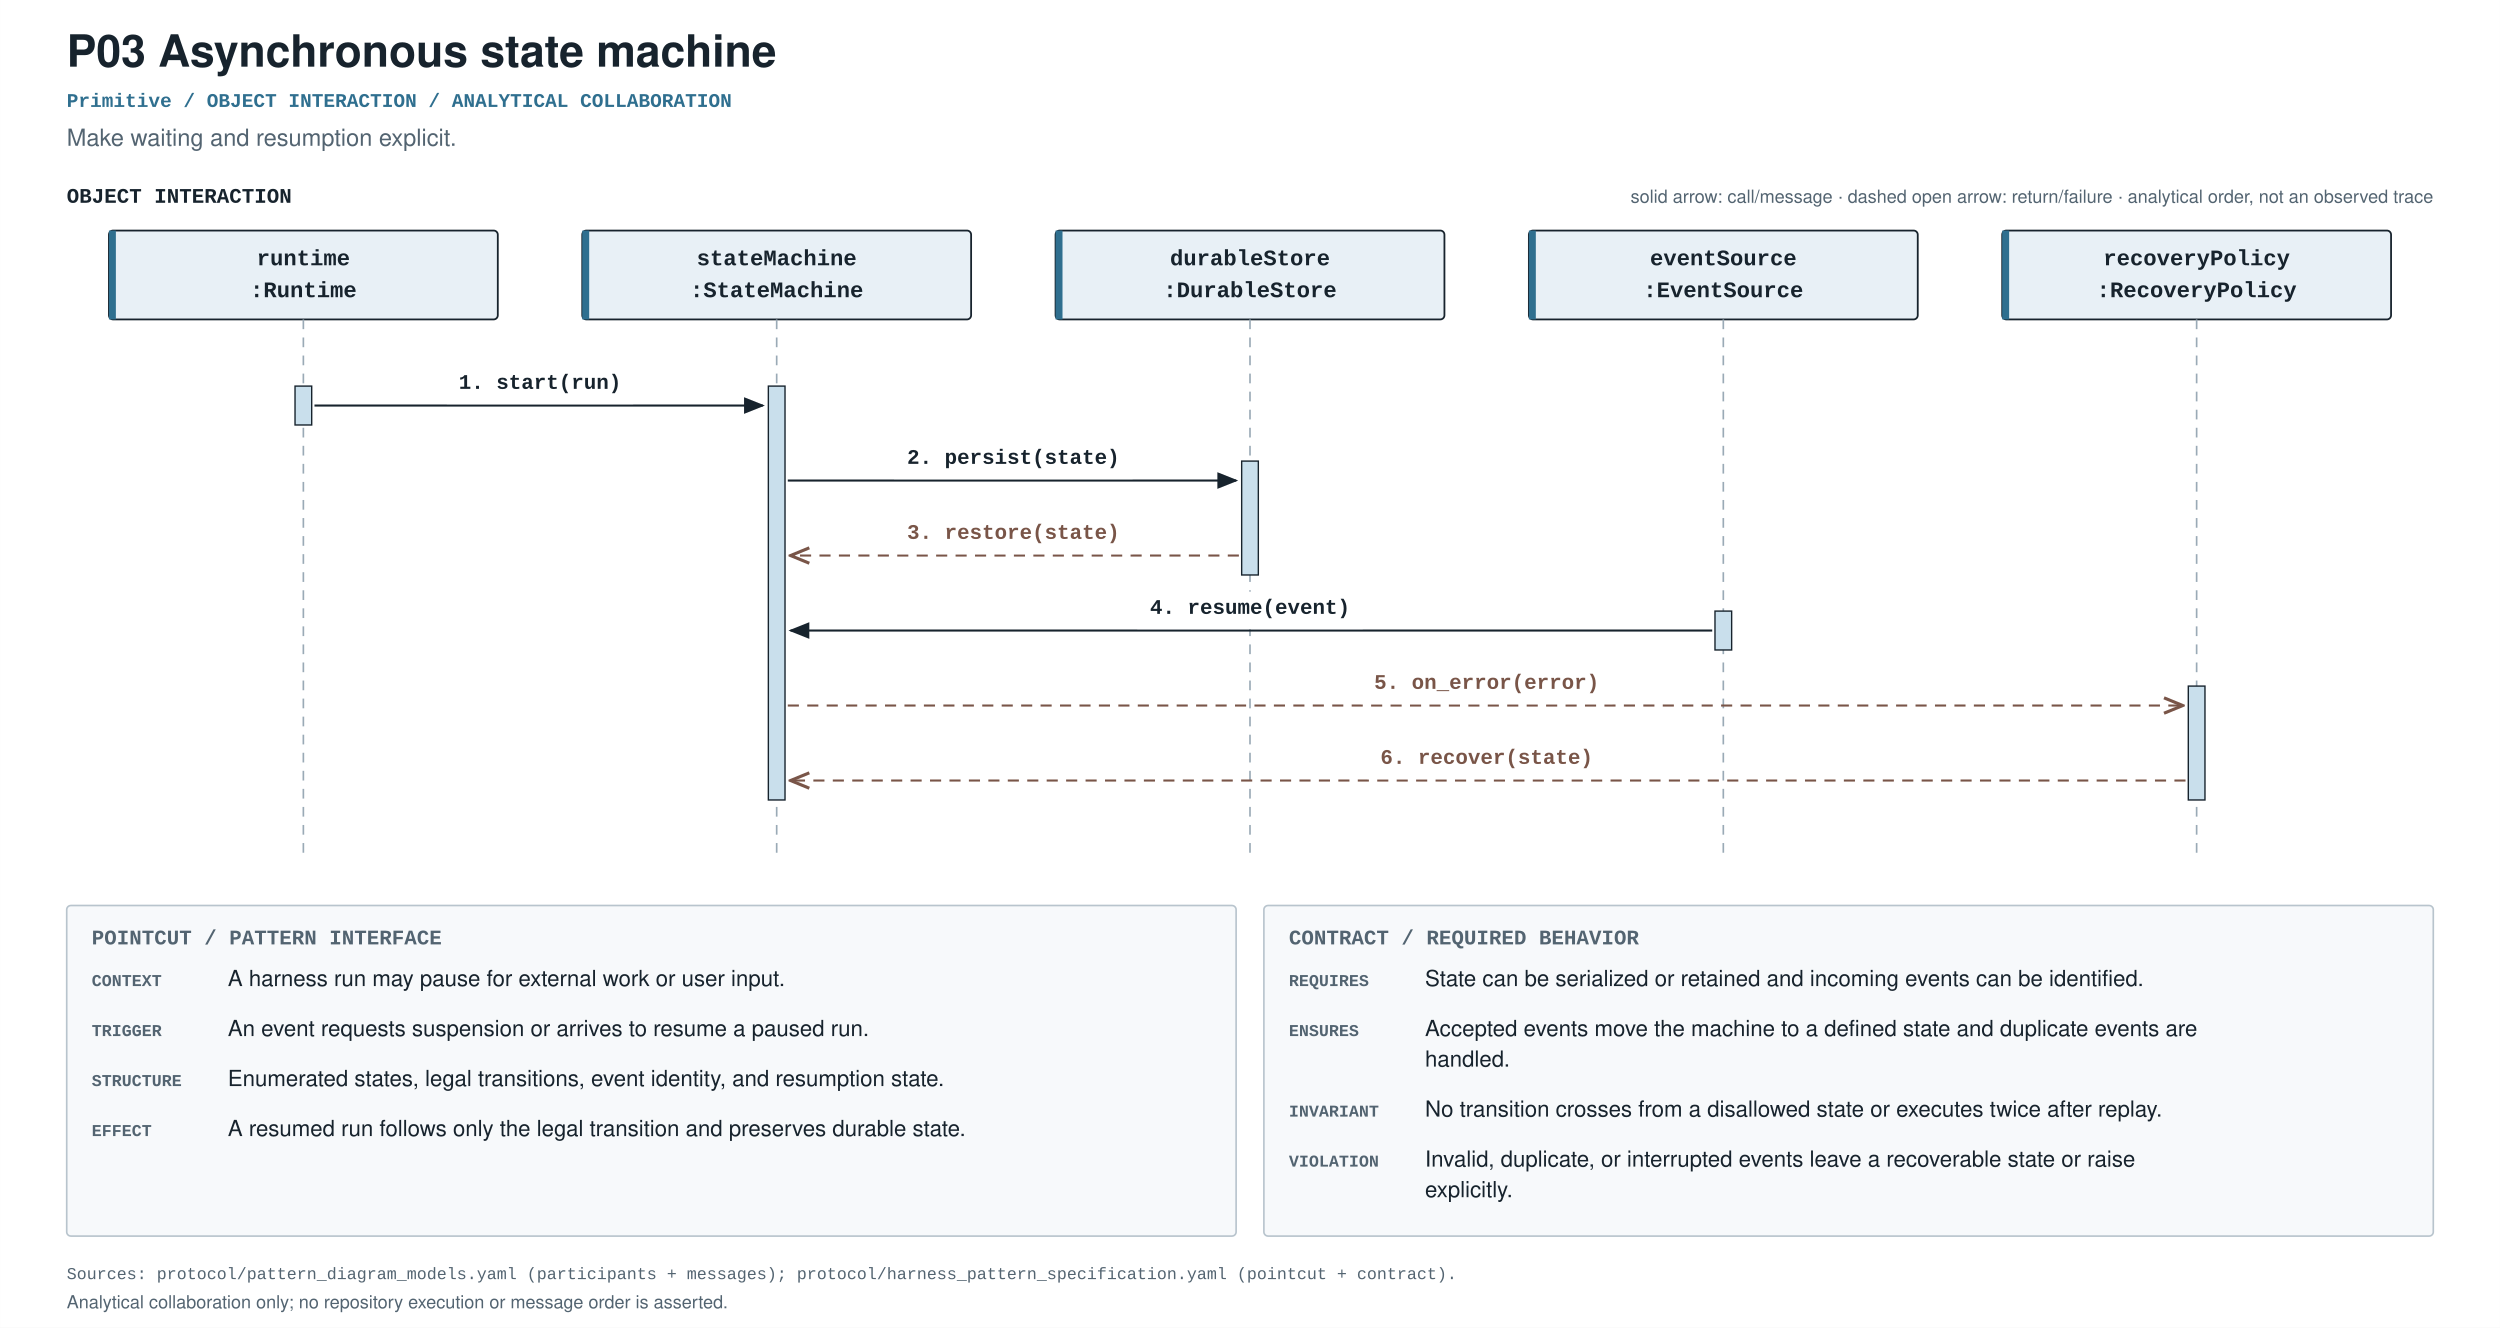
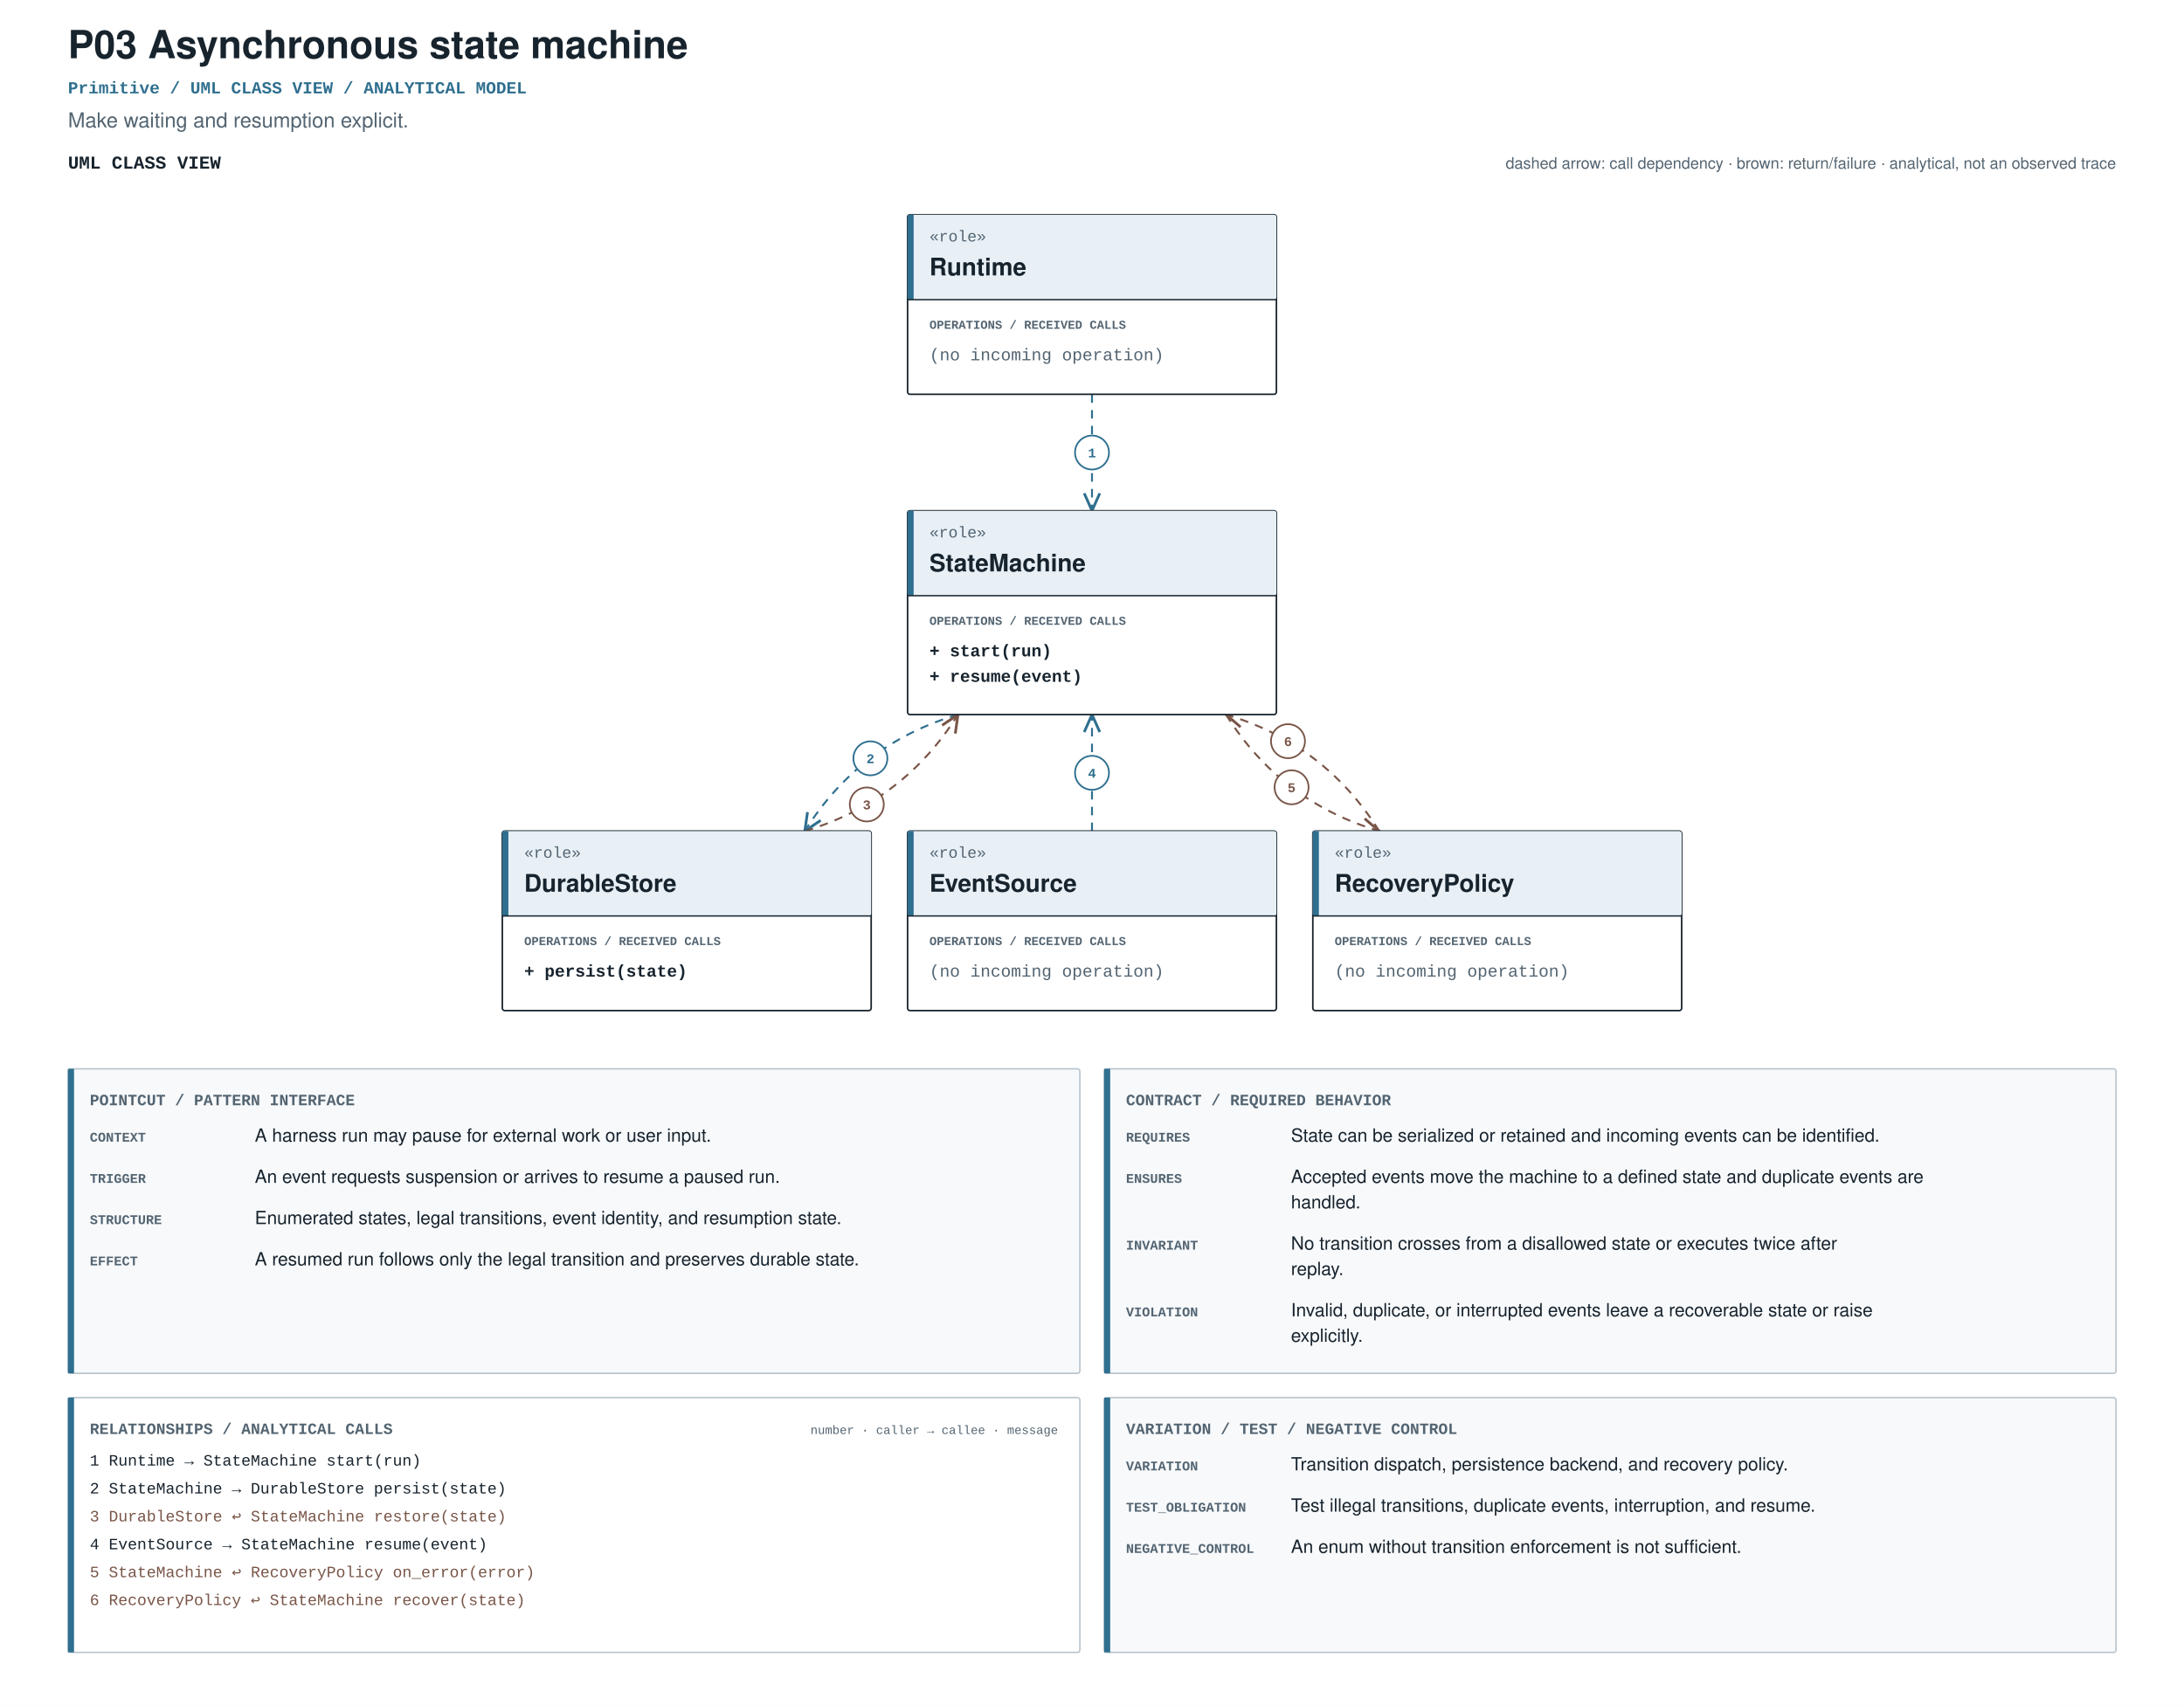
- <svg xmlns="http://www.w3.org/2000/svg" viewBox="0 0 1800 956" width="183mm" height="97.19mm" role="img" data-diagram-type="object-interaction" data-pattern-id="P03" aria-labelledby="title-P03 desc-P03">
+ <svg xmlns="http://www.w3.org/2000/svg" viewBox="0 0 1800 1406" width="183mm" height="142.94mm" role="img" data-diagram-type="uml-class" data-pattern-id="P03" aria-labelledby="title-P03 desc-P03">
  <defs>
-     <marker id="filledArrow" markerWidth="10" markerHeight="8" refX="9" refY="4" orient="auto" markerUnits="strokeWidth">
-       <path d="M0,0 L10,4 L0,8 Z" fill="#17232D" />
+     <marker id="umlOpenAccent" markerWidth="12" markerHeight="10" refX="10" refY="5" orient="auto" markerUnits="strokeWidth">
+       <path d="M1,1 L10,5 L1,9" fill="none" stroke="#2F6F8F" stroke-width="1.4" />
    </marker>
-     <marker id="openArrow" markerWidth="11" markerHeight="9" refX="10" refY="4.5" orient="auto" markerUnits="strokeWidth">
-       <path d="M1,0.8 L10,4.5 L1,8.2" fill="none" stroke="#795548" stroke-width="1.5" />
+     <marker id="umlOpenReturn" markerWidth="12" markerHeight="10" refX="10" refY="5" orient="auto" markerUnits="strokeWidth">
+       <path d="M1,1 L10,5 L1,9" fill="none" stroke="#795548" stroke-width="1.4" />
    </marker>
  </defs>
-   <rect x="0" y="0" width="1800" height="956" rx="0" fill="#FFFFFF" stroke="none" stroke-width="1.2" />
-   <text x="48" y="48" font-family="Helvetica Neue, Helvetica, Arial, sans-serif" font-size="32" font-weight="700" fill="#17232D" text-anchor="start">P03  Asynchronous state machine</text>
-   <text x="48" y="77" font-family="Menlo, Monaco, Courier New, monospace" font-size="14" font-weight="700" fill="#2F6F8F" text-anchor="start">Primitive / OBJECT INTERACTION / ANALYTICAL COLLABORATION</text>
+   <rect x="0" y="0" width="1800" height="1406" rx="0" fill="#FFFFFF" stroke="none" stroke-width="1.2" />
+   <text x="56" y="48" font-family="Helvetica Neue, Helvetica, Arial, sans-serif" font-size="32" font-weight="700" fill="#17232D" text-anchor="start">P03  Asynchronous state machine</text>
+   <text x="56" y="77" font-family="Menlo, Monaco, Courier New, monospace" font-size="14" font-weight="700" fill="#2F6F8F" text-anchor="start">Primitive / UML CLASS VIEW / ANALYTICAL MODEL</text>
  <text font-family="Helvetica Neue, Helvetica, Arial, sans-serif" font-size="17" font-weight="400" fill="#536471" text-anchor="start">
-     <tspan x="48" y="105">Make waiting and resumption explicit.</tspan>
+     <tspan x="56" y="105">Make waiting and resumption explicit.</tspan>
  </text>
-   <text x="48" y="146" font-family="Menlo, Monaco, Courier New, monospace" font-size="15" font-weight="700" fill="#17232D" text-anchor="start">OBJECT INTERACTION</text>
-   <text x="1752" y="146" font-family="Helvetica Neue, Helvetica, Arial, sans-serif" font-size="13" font-weight="400" fill="#536471" text-anchor="end">solid arrow: call/message · dashed open arrow: return/failure · analytical order, not an observed trace</text>
-   <g class="participant" data-participant="Runtime" data-role="Runtime" data-instance="runtime">
-     <rect x="78.4" y="166" width="280" height="64" rx="3" fill="#E8F0F6" stroke="#17232D" stroke-width="1.3" class="object-header" />
-     <rect x="78.4" y="166" width="5" height="64" rx="0" fill="#2F6F8F" stroke="none" stroke-width="1.2" />
-     <text x="218.4" y="191" font-family="Menlo, Monaco, Courier New, monospace" font-size="16" font-weight="600" fill="#17232D" text-anchor="middle" class="instance-name">runtime</text>
-     <text x="218.4" y="214" font-family="Menlo, Monaco, Courier New, monospace" font-size="16" font-weight="700" fill="#17232D" text-anchor="middle" class="role-name">:Runtime</text>
-     <line class="lifeline" x1="218.4" y1="230" x2="218.4" y2="618" stroke="#9AAAB6" stroke-width="1.2" stroke-dasharray="7 6" />
-     <rect x="212.4" y="278" width="12" height="28" rx="0" fill="#C9DFEC" stroke="#17232D" stroke-width="1" class="activation" />
+   <text x="56" y="139" font-family="Menlo, Monaco, Courier New, monospace" font-size="15" font-weight="700" fill="#17232D" text-anchor="start">UML CLASS VIEW</text>
+   <text x="1744" y="139" font-family="Helvetica Neue, Helvetica, Arial, sans-serif" font-size="13" font-weight="400" fill="#536471" text-anchor="end">dashed arrow: call dependency · brown: return/failure · analytical, not an observed trace</text>
+   <g class="dependency forward" data-source="Runtime" data-target="StateMachine" data-numbers="1" data-messages="start(run)">
+     <path d="M 900 325 Q 900 373 900 421" fill="none" stroke="#2F6F8F" stroke-width="1.6" stroke-dasharray="7 6" marker-end="url(#umlOpenAccent)" />
  </g>
-   <g class="participant" data-participant="StateMachine" data-role="StateMachine" data-instance="stateMachine">
-     <rect x="419.2" y="166" width="280" height="64" rx="3" fill="#E8F0F6" stroke="#17232D" stroke-width="1.3" class="object-header" />
-     <rect x="419.2" y="166" width="5" height="64" rx="0" fill="#2F6F8F" stroke="none" stroke-width="1.2" />
-     <text x="559.2" y="191" font-family="Menlo, Monaco, Courier New, monospace" font-size="16" font-weight="600" fill="#17232D" text-anchor="middle" class="instance-name">stateMachine</text>
-     <text x="559.2" y="214" font-family="Menlo, Monaco, Courier New, monospace" font-size="16" font-weight="700" fill="#17232D" text-anchor="middle" class="role-name">:StateMachine</text>
-     <line class="lifeline" x1="559.2" y1="230" x2="559.2" y2="618" stroke="#9AAAB6" stroke-width="1.2" stroke-dasharray="7 6" />
-     <rect x="553.2" y="278" width="12" height="298" rx="0" fill="#C9DFEC" stroke="#17232D" stroke-width="1" class="activation" />
+   <g class="dependency forward" data-source="StateMachine" data-target="DurableStore" data-numbers="2" data-messages="persist(state)">
+     <path d="M 789.54 589 Q 708.27 613.12 663.31 685" fill="none" stroke="#2F6F8F" stroke-width="1.6" stroke-dasharray="7 6" marker-end="url(#umlOpenAccent)" />
  </g>
-   <g class="participant" data-participant="DurableStore" data-role="DurableStore" data-instance="durableStore">
-     <rect x="760" y="166" width="280" height="64" rx="3" fill="#E8F0F6" stroke="#17232D" stroke-width="1.3" class="object-header" />
-     <rect x="760" y="166" width="5" height="64" rx="0" fill="#2F6F8F" stroke="none" stroke-width="1.2" />
-     <text x="900" y="191" font-family="Menlo, Monaco, Courier New, monospace" font-size="16" font-weight="600" fill="#17232D" text-anchor="middle" class="instance-name">durableStore</text>
-     <text x="900" y="214" font-family="Menlo, Monaco, Courier New, monospace" font-size="16" font-weight="700" fill="#17232D" text-anchor="middle" class="role-name">:DurableStore</text>
-     <line class="lifeline" x1="900" y1="230" x2="900" y2="618" stroke="#9AAAB6" stroke-width="1.2" stroke-dasharray="7 6" />
-     <rect x="894" y="332" width="12" height="82" rx="0" fill="#C9DFEC" stroke="#17232D" stroke-width="1" class="activation" />
+   <g class="dependency return-or-failure" data-source="DurableStore" data-target="StateMachine" data-numbers="3" data-messages="restore(state)">
+     <path d="M 663.31 685 Q 744.58 660.88 789.54 589" fill="none" stroke="#795548" stroke-width="1.6" stroke-dasharray="7 6" marker-end="url(#umlOpenReturn)" />
  </g>
-   <g class="participant" data-participant="EventSource" data-role="EventSource" data-instance="eventSource">
-     <rect x="1100.8" y="166" width="280" height="64" rx="3" fill="#E8F0F6" stroke="#17232D" stroke-width="1.3" class="object-header" />
-     <rect x="1100.8" y="166" width="5" height="64" rx="0" fill="#2F6F8F" stroke="none" stroke-width="1.2" />
-     <text x="1240.8" y="191" font-family="Menlo, Monaco, Courier New, monospace" font-size="16" font-weight="600" fill="#17232D" text-anchor="middle" class="instance-name">eventSource</text>
-     <text x="1240.8" y="214" font-family="Menlo, Monaco, Courier New, monospace" font-size="16" font-weight="700" fill="#17232D" text-anchor="middle" class="role-name">:EventSource</text>
-     <line class="lifeline" x1="1240.8" y1="230" x2="1240.8" y2="618" stroke="#9AAAB6" stroke-width="1.2" stroke-dasharray="7 6" />
-     <rect x="1234.8" y="440" width="12" height="28" rx="0" fill="#C9DFEC" stroke="#17232D" stroke-width="1" class="activation" />
+   <g class="dependency forward" data-source="EventSource" data-target="StateMachine" data-numbers="4" data-messages="resume(event)">
+     <path d="M 900 685 Q 900 637 900 589" fill="none" stroke="#2F6F8F" stroke-width="1.6" stroke-dasharray="7 6" marker-end="url(#umlOpenAccent)" />
  </g>
-   <g class="participant" data-participant="RecoveryPolicy" data-role="RecoveryPolicy" data-instance="recoveryPolicy">
-     <rect x="1441.6" y="166" width="280" height="64" rx="3" fill="#E8F0F6" stroke="#17232D" stroke-width="1.3" class="object-header" />
-     <rect x="1441.6" y="166" width="5" height="64" rx="0" fill="#2F6F8F" stroke="none" stroke-width="1.2" />
-     <text x="1581.6" y="191" font-family="Menlo, Monaco, Courier New, monospace" font-size="16" font-weight="600" fill="#17232D" text-anchor="middle" class="instance-name">recoveryPolicy</text>
-     <text x="1581.6" y="214" font-family="Menlo, Monaco, Courier New, monospace" font-size="16" font-weight="700" fill="#17232D" text-anchor="middle" class="role-name">:RecoveryPolicy</text>
-     <line class="lifeline" x1="1581.6" y1="230" x2="1581.6" y2="618" stroke="#9AAAB6" stroke-width="1.2" stroke-dasharray="7 6" />
-     <rect x="1575.6" y="494" width="12" height="82" rx="0" fill="#C9DFEC" stroke="#17232D" stroke-width="1" class="activation" />
+   <g class="dependency return-or-failure" data-source="StateMachine" data-target="RecoveryPolicy" data-numbers="5" data-messages="on_error(error)">
+     <path d="M 1010.46 589 Q 1055.42 660.88 1136.69 685" fill="none" stroke="#795548" stroke-width="1.6" stroke-dasharray="7 6" marker-end="url(#umlOpenReturn)" />
  </g>
-   <g class="message forward" data-number="1" data-source="Runtime" data-target="StateMachine" data-message="start(run)">
-     <line x1="226.4" y1="292" x2="549.2" y2="292" stroke="#17232D" stroke-width="1.5" marker-end="url(#filledArrow)" />
-     <rect x="321.7" y="264" width="134.2" height="27" rx="0" fill="#FFFFFF" stroke="none" stroke-width="1.2" class="message-label-background" />
-     <text font-family="Menlo, Monaco, Courier New, monospace" font-size="15" font-weight="600" fill="#17232D" text-anchor="middle" class="message-label">
-       <tspan x="388.8" y="280">1. start(run)</tspan>
-     </text>
+   <g class="dependency return-or-failure" data-source="RecoveryPolicy" data-target="StateMachine" data-numbers="6" data-messages="recover(state)">
+     <path d="M 1136.69 685 Q 1091.73 613.12 1010.46 589" fill="none" stroke="#795548" stroke-width="1.6" stroke-dasharray="7 6" marker-end="url(#umlOpenReturn)" />
  </g>
-   <g class="message forward" data-number="2" data-source="StateMachine" data-target="DurableStore" data-message="persist(state)">
-     <line x1="567.2" y1="346" x2="890" y2="346" stroke="#17232D" stroke-width="1.5" marker-end="url(#filledArrow)" />
-     <rect x="643.7" y="318" width="171.8" height="27" rx="0" fill="#FFFFFF" stroke="none" stroke-width="1.2" class="message-label-background" />
-     <text font-family="Menlo, Monaco, Courier New, monospace" font-size="15" font-weight="600" fill="#17232D" text-anchor="middle" class="message-label">
-       <tspan x="729.6" y="334">2. persist(state)</tspan>
-     </text>
+   <g class="class-node" data-participant="Runtime" data-role="Runtime" data-layer="0">
+     <rect x="748" y="177" width="304" height="148" rx="2" fill="#FFFFFF" stroke="#17232D" stroke-width="1.3" class="class-box" />
+     <rect x="748" y="177" width="304" height="70" rx="2" fill="#E8F0F6" stroke="none" stroke-width="1.2" class="class-header" />
+     <rect x="748" y="177" width="5" height="70" rx="0" fill="#2F6F8F" stroke="none" stroke-width="1.2" class="class-accent" />
+     <text x="766" y="199" font-family="Menlo, Monaco, Courier New, monospace" font-size="13" font-weight="400" fill="#536471" text-anchor="start" class="class-stereotype">«role»</text>
+     <text x="766" y="227" font-family="Helvetica Neue, Helvetica, Arial, sans-serif" font-size="20" font-weight="700" fill="#17232D" text-anchor="start" class="class-name">Runtime</text>
+     <line x1="748" y1="247" x2="1052" y2="247" stroke="#17232D" stroke-width="1.1" />
+     <text x="766" y="271" font-family="Menlo, Monaco, Courier New, monospace" font-size="10" font-weight="700" fill="#536471" text-anchor="start" class="class-compartment-label">OPERATIONS / RECEIVED CALLS</text>
+     <text x="766" y="297" font-family="Menlo, Monaco, Courier New, monospace" font-size="14" font-weight="400" fill="#536471" text-anchor="start" class="class-operation">(no incoming operation)</text>
  </g>
-   <g class="message return-or-failure" data-number="3" data-source="DurableStore" data-target="StateMachine" data-message="restore(state)">
-     <line x1="892" y1="400" x2="569.2" y2="400" stroke="#795548" stroke-width="1.5" marker-end="url(#openArrow)" stroke-dasharray="8 6" />
-     <rect x="643.7" y="372" width="171.8" height="27" rx="0" fill="#FFFFFF" stroke="none" stroke-width="1.2" class="message-label-background" />
-     <text font-family="Menlo, Monaco, Courier New, monospace" font-size="15" font-weight="600" fill="#795548" text-anchor="middle" class="message-label">
-       <tspan x="729.6" y="388">3. restore(state)</tspan>
-     </text>
+   <g class="class-node" data-participant="StateMachine" data-role="StateMachine" data-layer="1">
+     <rect x="748" y="421" width="304" height="168" rx="2" fill="#FFFFFF" stroke="#17232D" stroke-width="1.3" class="class-box" />
+     <rect x="748" y="421" width="304" height="70" rx="2" fill="#E8F0F6" stroke="none" stroke-width="1.2" class="class-header" />
+     <rect x="748" y="421" width="5" height="70" rx="0" fill="#2F6F8F" stroke="none" stroke-width="1.2" class="class-accent" />
+     <text x="766" y="443" font-family="Menlo, Monaco, Courier New, monospace" font-size="13" font-weight="400" fill="#536471" text-anchor="start" class="class-stereotype">«role»</text>
+     <text x="766" y="471" font-family="Helvetica Neue, Helvetica, Arial, sans-serif" font-size="20" font-weight="700" fill="#17232D" text-anchor="start" class="class-name">StateMachine</text>
+     <line x1="748" y1="491" x2="1052" y2="491" stroke="#17232D" stroke-width="1.1" />
+     <text x="766" y="515" font-family="Menlo, Monaco, Courier New, monospace" font-size="10" font-weight="700" fill="#536471" text-anchor="start" class="class-compartment-label">OPERATIONS / RECEIVED CALLS</text>
+     <text x="766" y="541" font-family="Menlo, Monaco, Courier New, monospace" font-size="14" font-weight="600" fill="#17232D" text-anchor="start" class="class-operation">+ start(run)</text>
+     <text x="766" y="562" font-family="Menlo, Monaco, Courier New, monospace" font-size="14" font-weight="600" fill="#17232D" text-anchor="start" class="class-operation">+ resume(event)</text>
  </g>
-   <g class="message forward" data-number="4" data-source="EventSource" data-target="StateMachine" data-message="resume(event)">
-     <line x1="1232.8" y1="454" x2="569.2" y2="454" stroke="#17232D" stroke-width="1.5" marker-end="url(#filledArrow)" />
-     <rect x="818.8" y="426" width="162.4" height="27" rx="0" fill="#FFFFFF" stroke="none" stroke-width="1.2" class="message-label-background" />
-     <text font-family="Menlo, Monaco, Courier New, monospace" font-size="15" font-weight="600" fill="#17232D" text-anchor="middle" class="message-label">
-       <tspan x="900" y="442">4. resume(event)</tspan>
-     </text>
+   <g class="class-node" data-participant="DurableStore" data-role="DurableStore" data-layer="2">
+     <rect x="414" y="685" width="304" height="148" rx="2" fill="#FFFFFF" stroke="#17232D" stroke-width="1.3" class="class-box" />
+     <rect x="414" y="685" width="304" height="70" rx="2" fill="#E8F0F6" stroke="none" stroke-width="1.2" class="class-header" />
+     <rect x="414" y="685" width="5" height="70" rx="0" fill="#2F6F8F" stroke="none" stroke-width="1.2" class="class-accent" />
+     <text x="432" y="707" font-family="Menlo, Monaco, Courier New, monospace" font-size="13" font-weight="400" fill="#536471" text-anchor="start" class="class-stereotype">«role»</text>
+     <text x="432" y="735" font-family="Helvetica Neue, Helvetica, Arial, sans-serif" font-size="20" font-weight="700" fill="#17232D" text-anchor="start" class="class-name">DurableStore</text>
+     <line x1="414" y1="755" x2="718" y2="755" stroke="#17232D" stroke-width="1.1" />
+     <text x="432" y="779" font-family="Menlo, Monaco, Courier New, monospace" font-size="10" font-weight="700" fill="#536471" text-anchor="start" class="class-compartment-label">OPERATIONS / RECEIVED CALLS</text>
+     <text x="432" y="805" font-family="Menlo, Monaco, Courier New, monospace" font-size="14" font-weight="600" fill="#17232D" text-anchor="start" class="class-operation">+ persist(state)</text>
  </g>
-   <g class="message return-or-failure" data-number="5" data-source="StateMachine" data-target="RecoveryPolicy" data-message="on_error(error)">
-     <line x1="567.2" y1="508" x2="1571.6" y2="508" stroke="#795548" stroke-width="1.5" marker-end="url(#openArrow)" stroke-dasharray="8 6" />
-     <rect x="979.8" y="480" width="181.2" height="27" rx="0" fill="#FFFFFF" stroke="none" stroke-width="1.2" class="message-label-background" />
-     <text font-family="Menlo, Monaco, Courier New, monospace" font-size="15" font-weight="600" fill="#795548" text-anchor="middle" class="message-label">
-       <tspan x="1070.4" y="496">5. on_error(error)</tspan>
-     </text>
+   <g class="class-node" data-participant="EventSource" data-role="EventSource" data-layer="2">
+     <rect x="748" y="685" width="304" height="148" rx="2" fill="#FFFFFF" stroke="#17232D" stroke-width="1.3" class="class-box" />
+     <rect x="748" y="685" width="304" height="70" rx="2" fill="#E8F0F6" stroke="none" stroke-width="1.2" class="class-header" />
+     <rect x="748" y="685" width="5" height="70" rx="0" fill="#2F6F8F" stroke="none" stroke-width="1.2" class="class-accent" />
+     <text x="766" y="707" font-family="Menlo, Monaco, Courier New, monospace" font-size="13" font-weight="400" fill="#536471" text-anchor="start" class="class-stereotype">«role»</text>
+     <text x="766" y="735" font-family="Helvetica Neue, Helvetica, Arial, sans-serif" font-size="20" font-weight="700" fill="#17232D" text-anchor="start" class="class-name">EventSource</text>
+     <line x1="748" y1="755" x2="1052" y2="755" stroke="#17232D" stroke-width="1.1" />
+     <text x="766" y="779" font-family="Menlo, Monaco, Courier New, monospace" font-size="10" font-weight="700" fill="#536471" text-anchor="start" class="class-compartment-label">OPERATIONS / RECEIVED CALLS</text>
+     <text x="766" y="805" font-family="Menlo, Monaco, Courier New, monospace" font-size="14" font-weight="400" fill="#536471" text-anchor="start" class="class-operation">(no incoming operation)</text>
  </g>
-   <g class="message return-or-failure" data-number="6" data-source="RecoveryPolicy" data-target="StateMachine" data-message="recover(state)">
-     <line x1="1573.6" y1="562" x2="569.2" y2="562" stroke="#795548" stroke-width="1.5" marker-end="url(#openArrow)" stroke-dasharray="8 6" />
-     <rect x="984.5" y="534" width="171.8" height="27" rx="0" fill="#FFFFFF" stroke="none" stroke-width="1.2" class="message-label-background" />
-     <text font-family="Menlo, Monaco, Courier New, monospace" font-size="15" font-weight="600" fill="#795548" text-anchor="middle" class="message-label">
-       <tspan x="1070.4" y="550">6. recover(state)</tspan>
-     </text>
+   <g class="class-node" data-participant="RecoveryPolicy" data-role="RecoveryPolicy" data-layer="2">
+     <rect x="1082" y="685" width="304" height="148" rx="2" fill="#FFFFFF" stroke="#17232D" stroke-width="1.3" class="class-box" />
+     <rect x="1082" y="685" width="304" height="70" rx="2" fill="#E8F0F6" stroke="none" stroke-width="1.2" class="class-header" />
+     <rect x="1082" y="685" width="5" height="70" rx="0" fill="#2F6F8F" stroke="none" stroke-width="1.2" class="class-accent" />
+     <text x="1100" y="707" font-family="Menlo, Monaco, Courier New, monospace" font-size="13" font-weight="400" fill="#536471" text-anchor="start" class="class-stereotype">«role»</text>
+     <text x="1100" y="735" font-family="Helvetica Neue, Helvetica, Arial, sans-serif" font-size="20" font-weight="700" fill="#17232D" text-anchor="start" class="class-name">RecoveryPolicy</text>
+     <line x1="1082" y1="755" x2="1386" y2="755" stroke="#17232D" stroke-width="1.1" />
+     <text x="1100" y="779" font-family="Menlo, Monaco, Courier New, monospace" font-size="10" font-weight="700" fill="#536471" text-anchor="start" class="class-compartment-label">OPERATIONS / RECEIVED CALLS</text>
+     <text x="1100" y="805" font-family="Menlo, Monaco, Courier New, monospace" font-size="14" font-weight="400" fill="#536471" text-anchor="start" class="class-operation">(no incoming operation)</text>
  </g>
-   <rect x="48" y="652" width="842" height="238" rx="3" fill="#F7F9FB" stroke="#B8C4CD" stroke-width="1.2" />
-   <text x="66" y="680" font-family="Menlo, Monaco, Courier New, monospace" font-size="15" font-weight="700" fill="#536471" text-anchor="start">POINTCUT / PATTERN INTERFACE</text>
-   <text x="66" y="710" font-family="Menlo, Monaco, Courier New, monospace" font-size="12" font-weight="700" fill="#536471" text-anchor="start">CONTEXT</text>
-   <text font-family="Helvetica Neue, Helvetica, Arial, sans-serif" font-size="16" font-weight="400" fill="#17232D" text-anchor="start">
-     <tspan x="164" y="710">A harness run may pause for external work or user input.</tspan>
+   <g class="dependency-badge">
+     <circle cx="900" cy="373" r="14" fill="#FFFFFF" stroke="#2F6F8F" stroke-width="1.4" />
+     <text x="900" y="377" font-family="Menlo, Monaco, Courier New, monospace" font-size="11" font-weight="700" fill="#2F6F8F" text-anchor="middle">1</text>
+   </g>
+   <g class="dependency-badge">
+     <circle cx="717.35" cy="625.06" r="14" fill="#FFFFFF" stroke="#2F6F8F" stroke-width="1.4" />
+     <text x="717.35" y="629.06" font-family="Menlo, Monaco, Courier New, monospace" font-size="11" font-weight="700" fill="#2F6F8F" text-anchor="middle">2</text>
+   </g>
+   <g class="dependency-badge">
+     <circle cx="714.38" cy="663.08" r="14" fill="#FFFFFF" stroke="#795548" stroke-width="1.4" />
+     <text x="714.38" y="667.08" font-family="Menlo, Monaco, Courier New, monospace" font-size="11" font-weight="700" fill="#795548" text-anchor="middle">3</text>
+   </g>
+   <g class="dependency-badge">
+     <circle cx="900" cy="637" r="14" fill="#FFFFFF" stroke="#2F6F8F" stroke-width="1.4" />
+     <text x="900" y="641" font-family="Menlo, Monaco, Courier New, monospace" font-size="11" font-weight="700" fill="#2F6F8F" text-anchor="middle">4</text>
+   </g>
+   <g class="dependency-badge">
+     <circle cx="1064.49" cy="648.94" r="14" fill="#FFFFFF" stroke="#795548" stroke-width="1.4" />
+     <text x="1064.49" y="652.94" font-family="Menlo, Monaco, Courier New, monospace" font-size="11" font-weight="700" fill="#795548" text-anchor="middle">5</text>
+   </g>
+   <g class="dependency-badge">
+     <circle cx="1061.53" cy="610.92" r="14" fill="#FFFFFF" stroke="#795548" stroke-width="1.4" />
+     <text x="1061.53" y="614.92" font-family="Menlo, Monaco, Courier New, monospace" font-size="11" font-weight="700" fill="#795548" text-anchor="middle">6</text>
+   </g>
+   <rect x="56" y="881" width="834" height="251" rx="2" fill="#F7F9FB" stroke="#B8C4CD" stroke-width="1.2" />
+   <rect x="56" y="881" width="5" height="251" rx="0" fill="#2F6F8F" stroke="none" stroke-width="1.2" />
+   <text x="74" y="911" font-family="Menlo, Monaco, Courier New, monospace" font-size="13" font-weight="700" fill="#536471" text-anchor="start">POINTCUT / PATTERN INTERFACE</text>
+   <text x="74" y="941" font-family="Menlo, Monaco, Courier New, monospace" font-size="11" font-weight="700" fill="#536471" text-anchor="start">CONTEXT</text>
+   <text font-family="Helvetica Neue, Helvetica, Arial, sans-serif" font-size="15" font-weight="400" fill="#17232D" text-anchor="start">
+     <tspan x="210" y="941">A harness run may pause for external work or user input.</tspan>
  </text>
-   <text x="66" y="746" font-family="Menlo, Monaco, Courier New, monospace" font-size="12" font-weight="700" fill="#536471" text-anchor="start">TRIGGER</text>
-   <text font-family="Helvetica Neue, Helvetica, Arial, sans-serif" font-size="16" font-weight="400" fill="#17232D" text-anchor="start">
-     <tspan x="164" y="746">An event requests suspension or arrives to resume a paused run.</tspan>
+   <text x="74" y="975" font-family="Menlo, Monaco, Courier New, monospace" font-size="11" font-weight="700" fill="#536471" text-anchor="start">TRIGGER</text>
+   <text font-family="Helvetica Neue, Helvetica, Arial, sans-serif" font-size="15" font-weight="400" fill="#17232D" text-anchor="start">
+     <tspan x="210" y="975">An event requests suspension or arrives to resume a paused run.</tspan>
  </text>
-   <text x="66" y="782" font-family="Menlo, Monaco, Courier New, monospace" font-size="12" font-weight="700" fill="#536471" text-anchor="start">STRUCTURE</text>
-   <text font-family="Helvetica Neue, Helvetica, Arial, sans-serif" font-size="16" font-weight="400" fill="#17232D" text-anchor="start">
-     <tspan x="164" y="782">Enumerated states, legal transitions, event identity, and resumption state.</tspan>
+   <text x="74" y="1009" font-family="Menlo, Monaco, Courier New, monospace" font-size="11" font-weight="700" fill="#536471" text-anchor="start">STRUCTURE</text>
+   <text font-family="Helvetica Neue, Helvetica, Arial, sans-serif" font-size="15" font-weight="400" fill="#17232D" text-anchor="start">
+     <tspan x="210" y="1009">Enumerated states, legal transitions, event identity, and resumption state.</tspan>
  </text>
-   <text x="66" y="818" font-family="Menlo, Monaco, Courier New, monospace" font-size="12" font-weight="700" fill="#536471" text-anchor="start">EFFECT</text>
-   <text font-family="Helvetica Neue, Helvetica, Arial, sans-serif" font-size="16" font-weight="400" fill="#17232D" text-anchor="start">
-     <tspan x="164" y="818">A resumed run follows only the legal transition and preserves durable state.</tspan>
+   <text x="74" y="1043" font-family="Menlo, Monaco, Courier New, monospace" font-size="11" font-weight="700" fill="#536471" text-anchor="start">EFFECT</text>
+   <text font-family="Helvetica Neue, Helvetica, Arial, sans-serif" font-size="15" font-weight="400" fill="#17232D" text-anchor="start">
+     <tspan x="210" y="1043">A resumed run follows only the legal transition and preserves durable state.</tspan>
  </text>
-   <rect x="910" y="652" width="842" height="238" rx="3" fill="#F7F9FB" stroke="#B8C4CD" stroke-width="1.2" />
-   <text x="928" y="680" font-family="Menlo, Monaco, Courier New, monospace" font-size="15" font-weight="700" fill="#536471" text-anchor="start">CONTRACT / REQUIRED BEHAVIOR</text>
-   <text x="928" y="710" font-family="Menlo, Monaco, Courier New, monospace" font-size="12" font-weight="700" fill="#536471" text-anchor="start">REQUIRES</text>
-   <text font-family="Helvetica Neue, Helvetica, Arial, sans-serif" font-size="16" font-weight="400" fill="#17232D" text-anchor="start">
-     <tspan x="1026" y="710">State can be serialized or retained and incoming events can be identified.</tspan>
+   <rect x="910" y="881" width="834" height="251" rx="2" fill="#F7F9FB" stroke="#B8C4CD" stroke-width="1.2" />
+   <rect x="910" y="881" width="5" height="251" rx="0" fill="#2F6F8F" stroke="none" stroke-width="1.2" />
+   <text x="928" y="911" font-family="Menlo, Monaco, Courier New, monospace" font-size="13" font-weight="700" fill="#536471" text-anchor="start">CONTRACT / REQUIRED BEHAVIOR</text>
+   <text x="928" y="941" font-family="Menlo, Monaco, Courier New, monospace" font-size="11" font-weight="700" fill="#536471" text-anchor="start">REQUIRES</text>
+   <text font-family="Helvetica Neue, Helvetica, Arial, sans-serif" font-size="15" font-weight="400" fill="#17232D" text-anchor="start">
+     <tspan x="1064" y="941">State can be serialized or retained and incoming events can be identified.</tspan>
  </text>
-   <text x="928" y="746" font-family="Menlo, Monaco, Courier New, monospace" font-size="12" font-weight="700" fill="#536471" text-anchor="start">ENSURES</text>
-   <text font-family="Helvetica Neue, Helvetica, Arial, sans-serif" font-size="16" font-weight="400" fill="#17232D" text-anchor="start">
-     <tspan x="1026" y="746">Accepted events move the machine to a defined state and duplicate events are</tspan>
-     <tspan x="1026" y="768">handled.</tspan>
+   <text x="928" y="975" font-family="Menlo, Monaco, Courier New, monospace" font-size="11" font-weight="700" fill="#536471" text-anchor="start">ENSURES</text>
+   <text font-family="Helvetica Neue, Helvetica, Arial, sans-serif" font-size="15" font-weight="400" fill="#17232D" text-anchor="start">
+     <tspan x="1064" y="975">Accepted events move the machine to a defined state and duplicate events are</tspan>
+     <tspan x="1064" y="996">handled.</tspan>
  </text>
-   <text x="928" y="804" font-family="Menlo, Monaco, Courier New, monospace" font-size="12" font-weight="700" fill="#536471" text-anchor="start">INVARIANT</text>
-   <text font-family="Helvetica Neue, Helvetica, Arial, sans-serif" font-size="16" font-weight="400" fill="#17232D" text-anchor="start">
-     <tspan x="1026" y="804">No transition crosses from a disallowed state or executes twice after replay.</tspan>
+   <text x="928" y="1030" font-family="Menlo, Monaco, Courier New, monospace" font-size="11" font-weight="700" fill="#536471" text-anchor="start">INVARIANT</text>
+   <text font-family="Helvetica Neue, Helvetica, Arial, sans-serif" font-size="15" font-weight="400" fill="#17232D" text-anchor="start">
+     <tspan x="1064" y="1030">No transition crosses from a disallowed state or executes twice after</tspan>
+     <tspan x="1064" y="1051">replay.</tspan>
  </text>
-   <text x="928" y="840" font-family="Menlo, Monaco, Courier New, monospace" font-size="12" font-weight="700" fill="#536471" text-anchor="start">VIOLATION</text>
-   <text font-family="Helvetica Neue, Helvetica, Arial, sans-serif" font-size="16" font-weight="400" fill="#17232D" text-anchor="start">
-     <tspan x="1026" y="840">Invalid, duplicate, or interrupted events leave a recoverable state or raise</tspan>
-     <tspan x="1026" y="862">explicitly.</tspan>
+   <text x="928" y="1085" font-family="Menlo, Monaco, Courier New, monospace" font-size="11" font-weight="700" fill="#536471" text-anchor="start">VIOLATION</text>
+   <text font-family="Helvetica Neue, Helvetica, Arial, sans-serif" font-size="15" font-weight="400" fill="#17232D" text-anchor="start">
+     <tspan x="1064" y="1085">Invalid, duplicate, or interrupted events leave a recoverable state or raise</tspan>
+     <tspan x="1064" y="1106">explicitly.</tspan>
  </text>
-   <text x="48" y="921" font-family="Menlo, Monaco, Courier New, monospace" font-size="12" font-weight="400" fill="#536471" text-anchor="start">Sources: protocol/pattern_diagram_models.yaml (participants + messages); protocol/harness_pattern_specification.yaml (pointcut + contract).</text>
-   <text x="48" y="942" font-family="Helvetica Neue, Helvetica, Arial, sans-serif" font-size="13" font-weight="400" fill="#536471" text-anchor="start">Analytical collaboration only; no repository execution or message order is asserted.</text>
+   <rect x="56" y="1152" width="834" height="210" rx="2" fill="#FFFFFF" stroke="#B8C4CD" stroke-width="1.2" />
+   <rect x="56" y="1152" width="5" height="210" rx="0" fill="#2F6F8F" stroke="none" stroke-width="1.2" />
+   <text x="74" y="1182" font-family="Menlo, Monaco, Courier New, monospace" font-size="13" font-weight="700" fill="#536471" text-anchor="start">RELATIONSHIPS / ANALYTICAL CALLS</text>
+   <text x="872" y="1182" font-family="Menlo, Monaco, Courier New, monospace" font-size="10" font-weight="400" fill="#536471" text-anchor="end">number · caller → callee · message</text>
+   <text font-family="Menlo, Monaco, Courier New, monospace" font-size="13" font-weight="400" fill="#17232D" text-anchor="start">
+     <tspan x="74" y="1208">1 Runtime → StateMachine start(run)</tspan>
+   </text>
+   <text font-family="Menlo, Monaco, Courier New, monospace" font-size="13" font-weight="400" fill="#17232D" text-anchor="start">
+     <tspan x="74" y="1231">2 StateMachine → DurableStore persist(state)</tspan>
+   </text>
+   <text font-family="Menlo, Monaco, Courier New, monospace" font-size="13" font-weight="400" fill="#795548" text-anchor="start">
+     <tspan x="74" y="1254">3 DurableStore ↩ StateMachine restore(state)</tspan>
+   </text>
+   <text font-family="Menlo, Monaco, Courier New, monospace" font-size="13" font-weight="400" fill="#17232D" text-anchor="start">
+     <tspan x="74" y="1277">4 EventSource → StateMachine resume(event)</tspan>
+   </text>
+   <text font-family="Menlo, Monaco, Courier New, monospace" font-size="13" font-weight="400" fill="#795548" text-anchor="start">
+     <tspan x="74" y="1300">5 StateMachine ↩ RecoveryPolicy on_error(error)</tspan>
+   </text>
+   <text font-family="Menlo, Monaco, Courier New, monospace" font-size="13" font-weight="400" fill="#795548" text-anchor="start">
+     <tspan x="74" y="1323">6 RecoveryPolicy ↩ StateMachine recover(state)</tspan>
+   </text>
+   <rect x="910" y="1152" width="834" height="210" rx="2" fill="#F7F9FB" stroke="#B8C4CD" stroke-width="1.2" />
+   <rect x="910" y="1152" width="5" height="210" rx="0" fill="#2F6F8F" stroke="none" stroke-width="1.2" />
+   <text x="928" y="1182" font-family="Menlo, Monaco, Courier New, monospace" font-size="13" font-weight="700" fill="#536471" text-anchor="start">VARIATION / TEST / NEGATIVE CONTROL</text>
+   <text x="928" y="1212" font-family="Menlo, Monaco, Courier New, monospace" font-size="11" font-weight="700" fill="#536471" text-anchor="start">VARIATION</text>
+   <text font-family="Helvetica Neue, Helvetica, Arial, sans-serif" font-size="15" font-weight="400" fill="#17232D" text-anchor="start">
+     <tspan x="1064" y="1212">Transition dispatch, persistence backend, and recovery policy.</tspan>
+   </text>
+   <text x="928" y="1246" font-family="Menlo, Monaco, Courier New, monospace" font-size="11" font-weight="700" fill="#536471" text-anchor="start">TEST_OBLIGATION</text>
+   <text font-family="Helvetica Neue, Helvetica, Arial, sans-serif" font-size="15" font-weight="400" fill="#17232D" text-anchor="start">
+     <tspan x="1064" y="1246">Test illegal transitions, duplicate events, interruption, and resume.</tspan>
+   </text>
+   <text x="928" y="1280" font-family="Menlo, Monaco, Courier New, monospace" font-size="11" font-weight="700" fill="#536471" text-anchor="start">NEGATIVE_CONTROL</text>
+   <text font-family="Helvetica Neue, Helvetica, Arial, sans-serif" font-size="15" font-weight="400" fill="#17232D" text-anchor="start">
+     <tspan x="1064" y="1280">An enum without transition enforcement is not sufficient.</tspan>
+   </text>
</svg>
